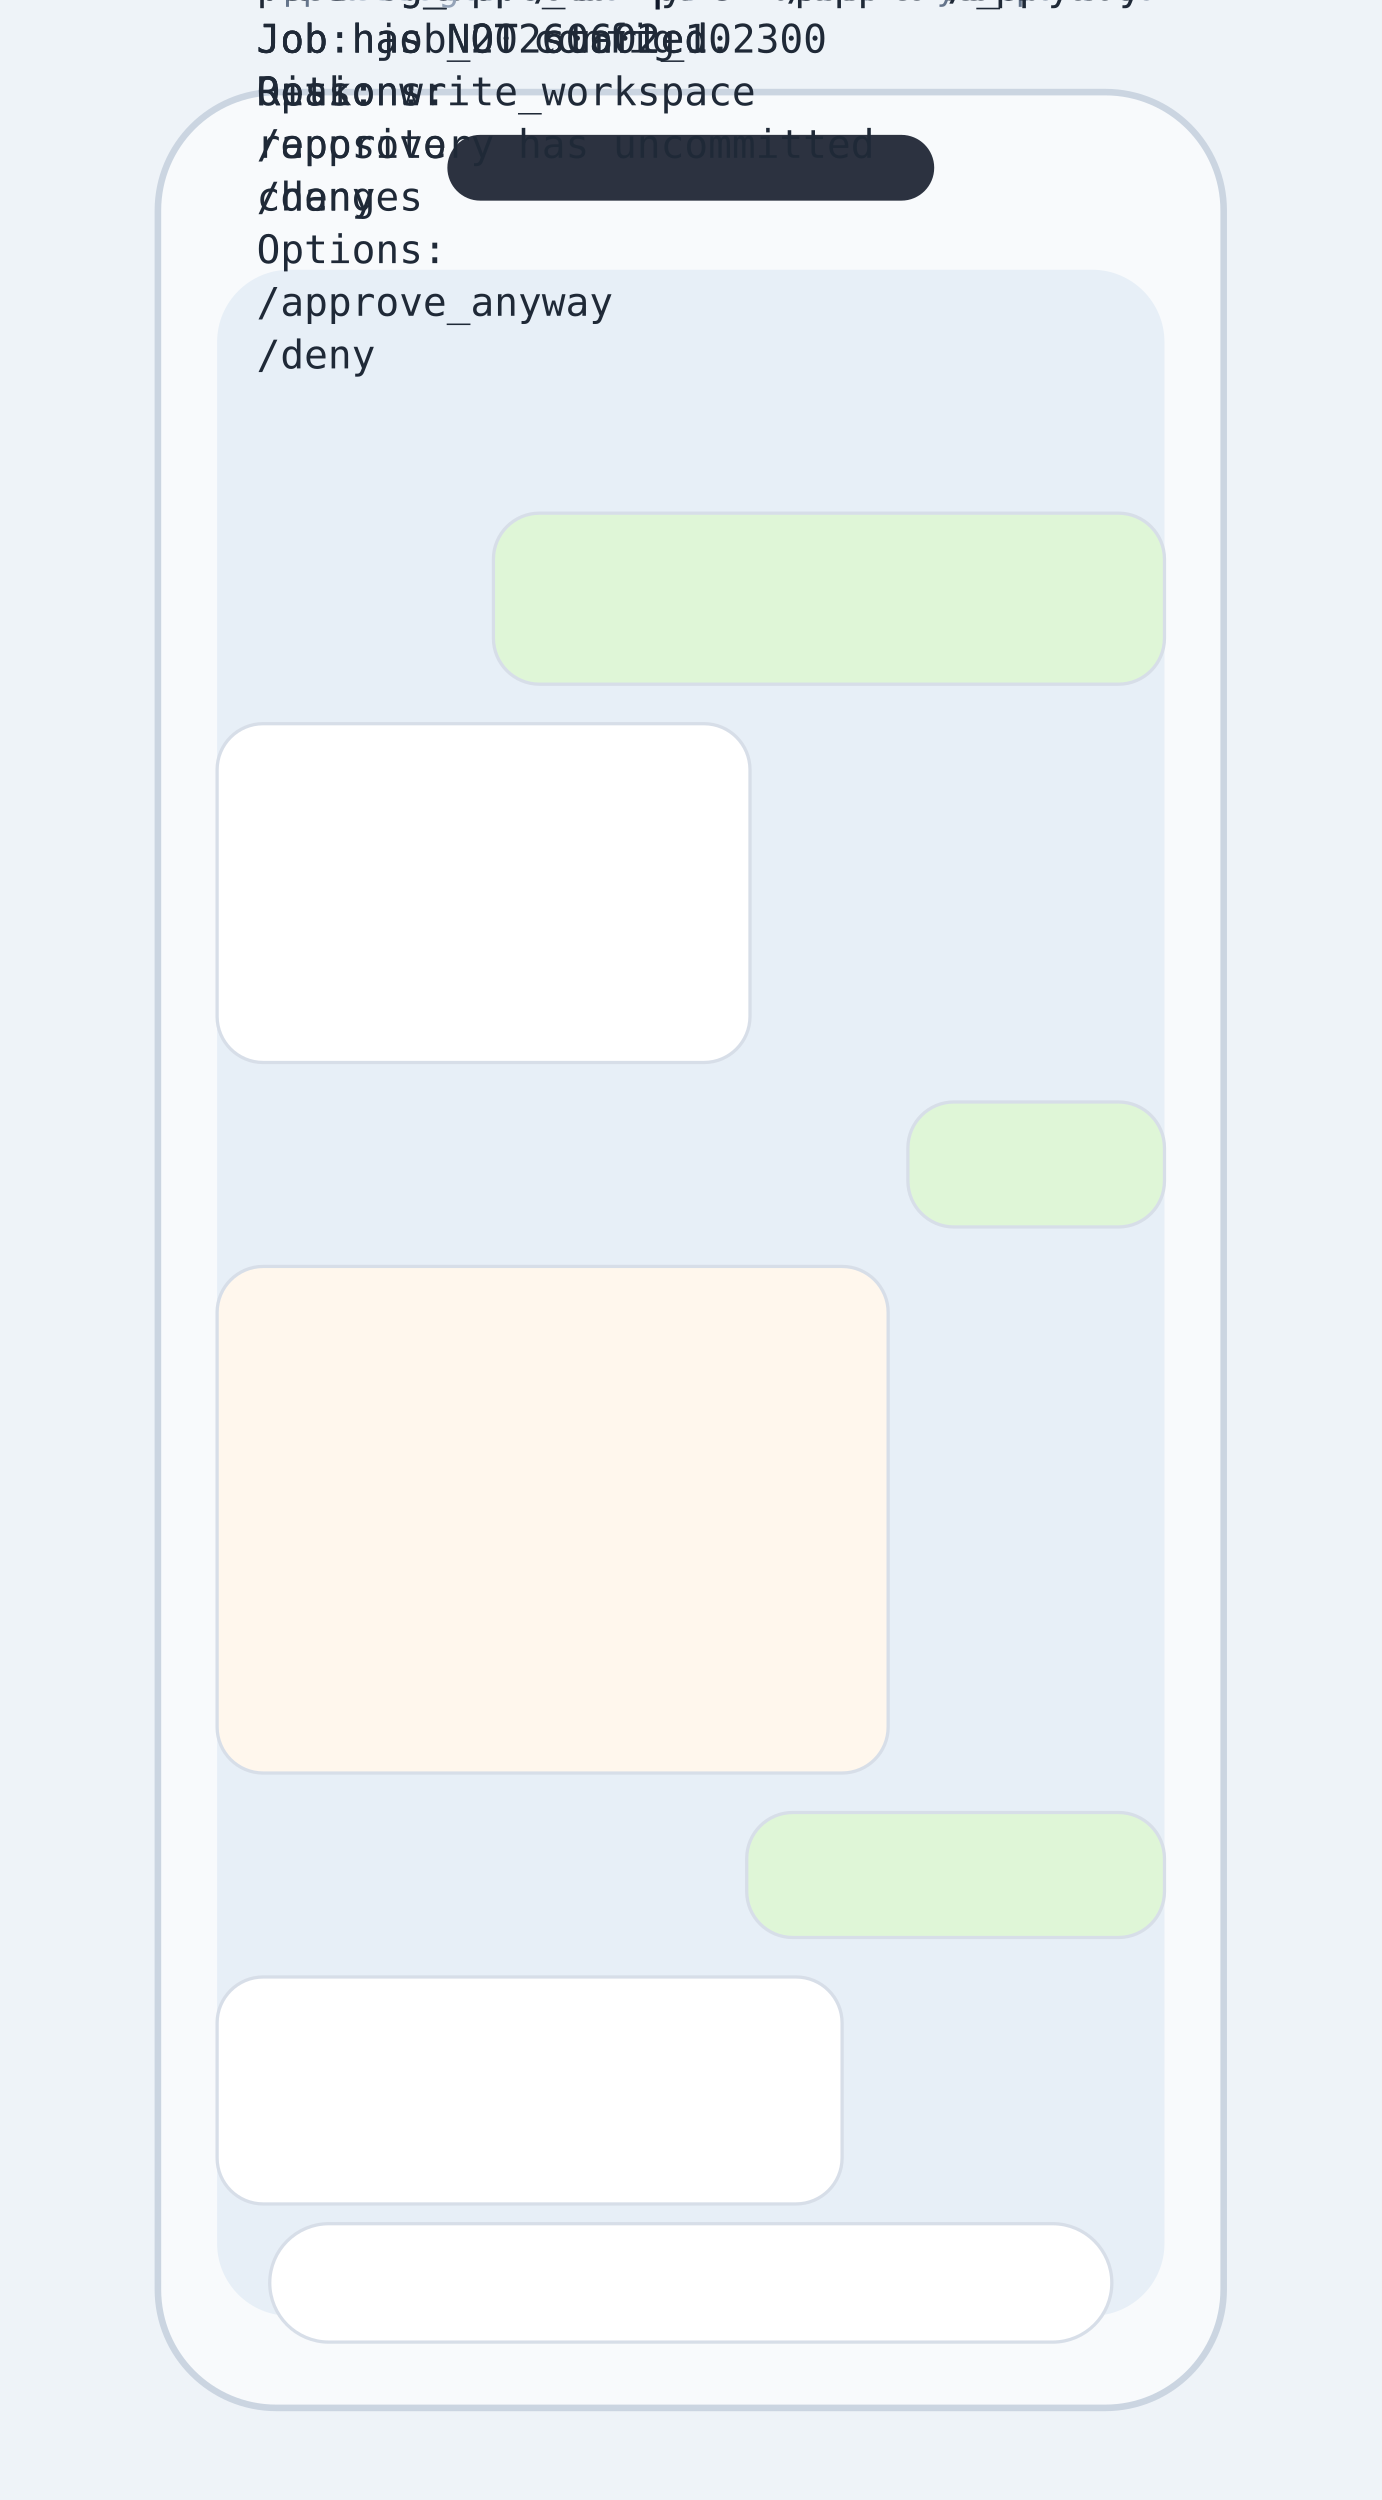
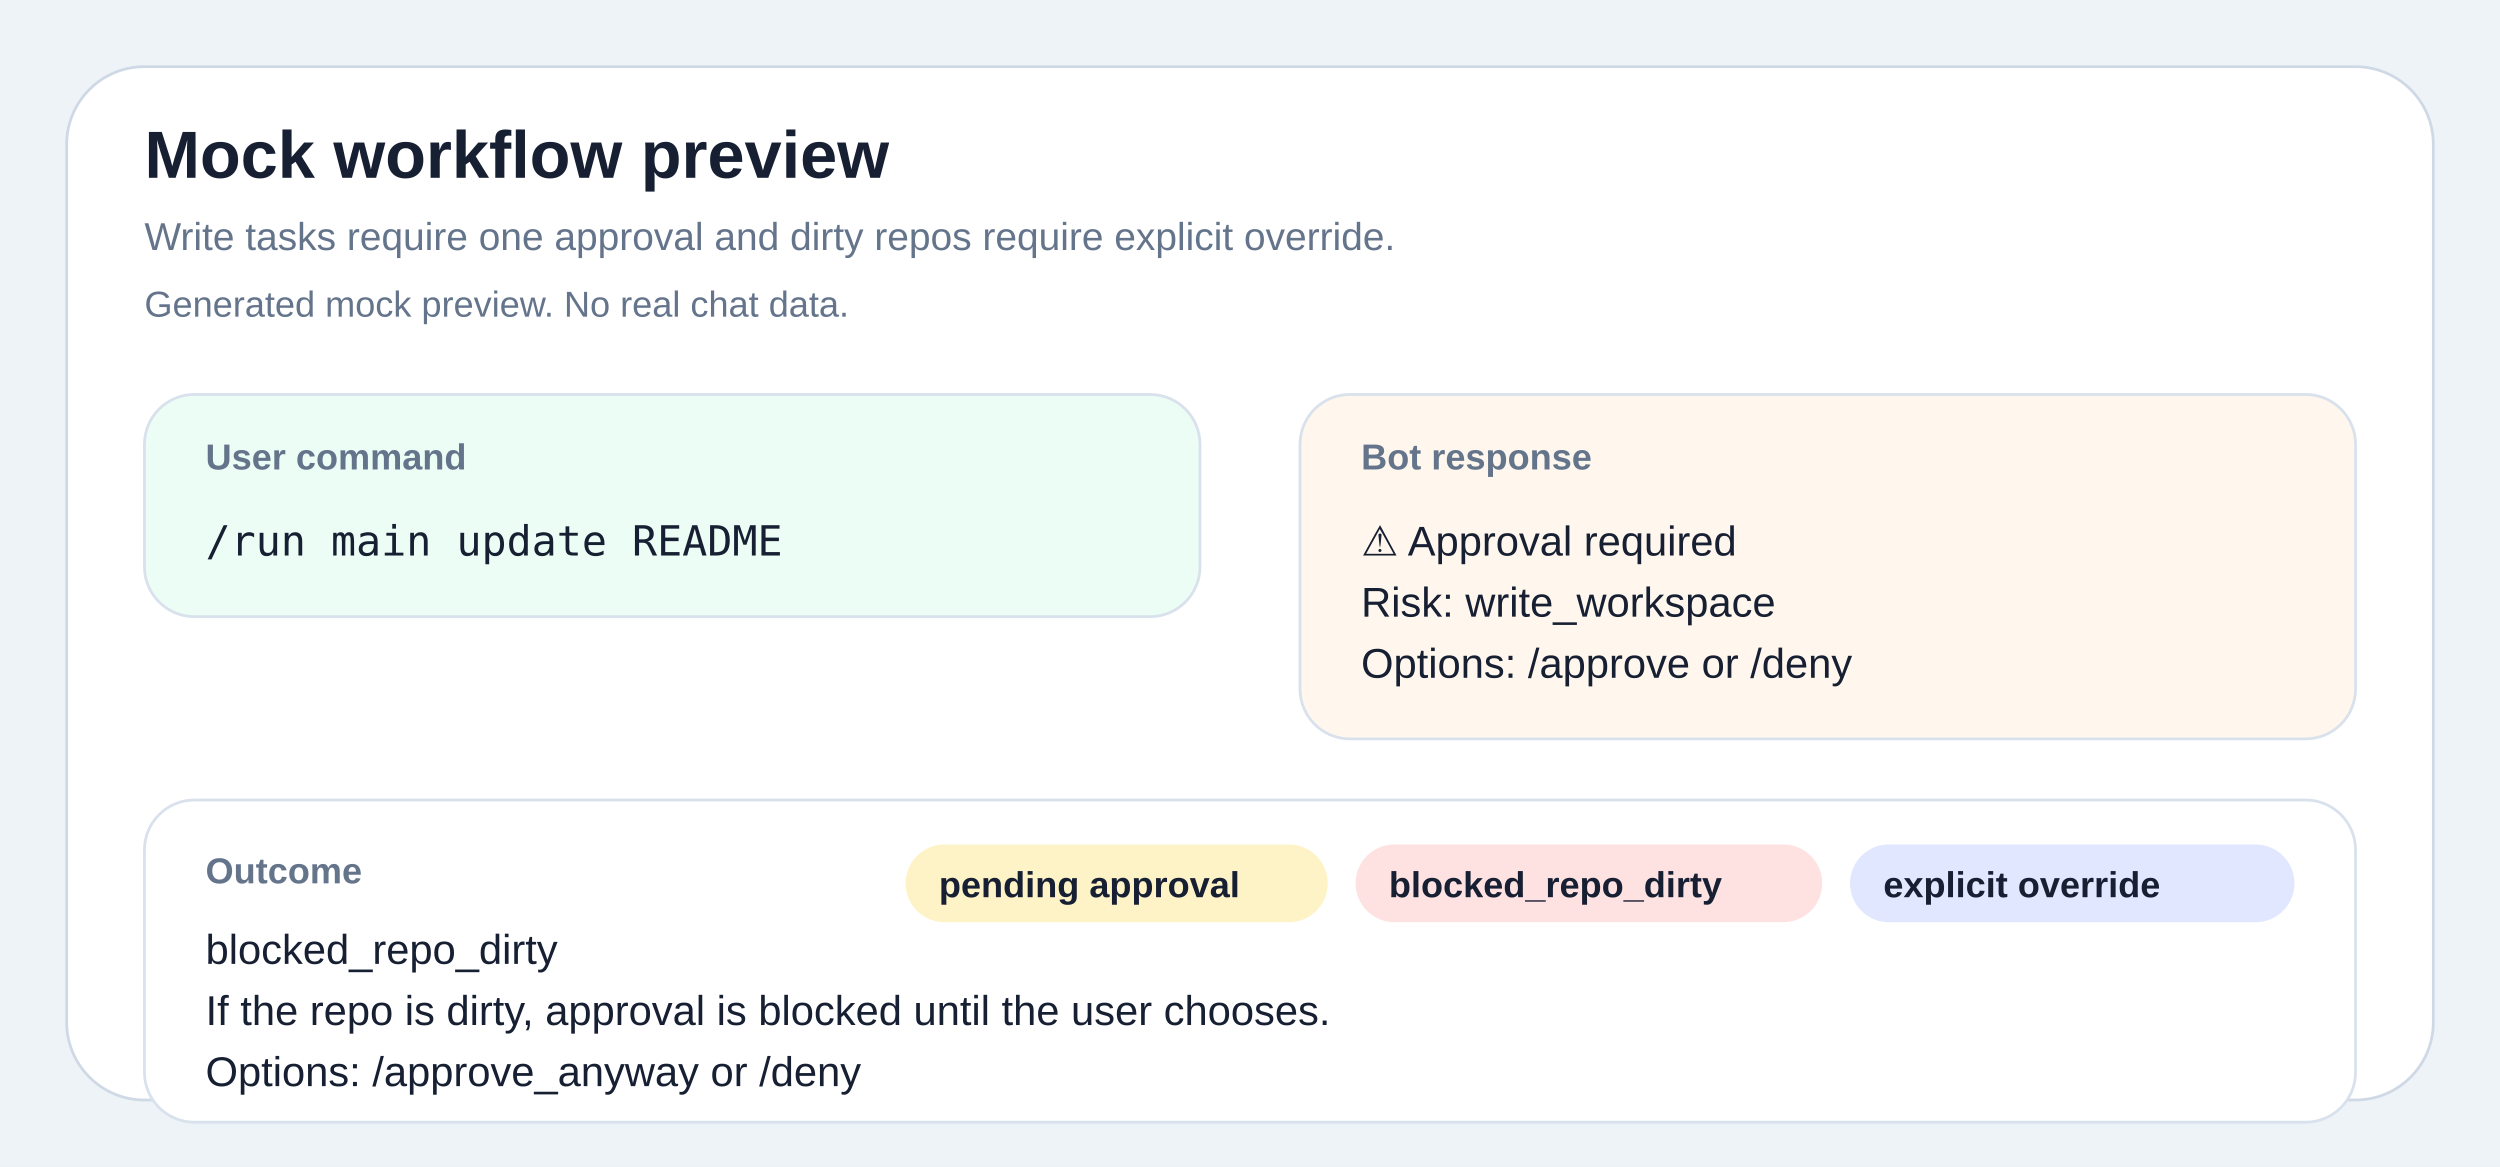
- <svg xmlns="http://www.w3.org/2000/svg" width="420" height="760" viewBox="0 0 420 760">
-   <rect width="100%" height="100%" fill="#eef3f8" />
-   <rect x="48" y="28" width="324" height="704" rx="36" fill="#f8fafc" stroke="#cbd5e1" stroke-width="2" />
-   <rect x="136" y="41" width="148" height="20" rx="10" fill="#111827" opacity="0.88" />
-   <rect x="66" y="82" width="288" height="622" rx="22" fill="#e7eff7" />
-   <text font-family="ui-monospace, SFMono-Regular, Menlo, Consolas, monospace" font-size="14" fill="#0f172a">
-     <tspan x="80" dy="0">Mock workflow preview</tspan>
-   </text>
-   <text font-family="ui-monospace, SFMono-Regular, Menlo, Consolas, monospace" font-size="10" fill="#64748b">
-     <tspan x="80" dy="0">Approval state machine with a dirty repo block</tspan>
-   </text>
-   <rect x="150" y="156" width="204" height="52" rx="14" fill="#dff6d7" stroke="#d7dee8" stroke-width="1" />
-   <text font-family="ui-monospace, SFMono-Regular, Menlo, Consolas, monospace" font-size="12" fill="#1f2937">
-     <tspan x="162" dy="0">/run main update benchmark</tspan>
-     <tspan x="162" dy="16">config</tspan>
-   </text>
-   <rect x="66" y="220" width="162" height="103" rx="14" fill="#ffffff" stroke="#d7dee8" stroke-width="1" />
-   <text font-family="ui-monospace, SFMono-Regular, Menlo, Consolas, monospace" font-size="12" fill="#1f2937">
-     <tspan x="78" dy="0">pending_approval</tspan>
-     <tspan x="78" dy="16">Job has NOT started.</tspan>
-     <tspan x="78" dy="16">Options:</tspan>
-     <tspan x="78" dy="16">/approve</tspan>
-     <tspan x="78" dy="16">/deny</tspan>
-   </text>
-   <rect x="276" y="335" width="78" height="38" rx="14" fill="#dff6d7" stroke="#d7dee8" stroke-width="1" />
-   <text font-family="ui-monospace, SFMono-Regular, Menlo, Consolas, monospace" font-size="12" fill="#1f2937">
-     <tspan x="288" dy="0">/approve</tspan>
-   </text>
-   <rect x="66" y="385" width="204" height="154" rx="14" fill="#fff7ed" stroke="#d7dee8" stroke-width="1" />
-   <text font-family="ui-monospace, SFMono-Regular, Menlo, Consolas, monospace" font-size="12" fill="#1f2937">
-     <tspan x="78" dy="0">blocked_repo_dirty</tspan>
-     <tspan x="78" dy="16">Job has NOT started.</tspan>
-     <tspan x="78" dy="16">Reason:</tspan>
-     <tspan x="78" dy="16">repository has uncommitted</tspan>
-     <tspan x="78" dy="16">changes</tspan>
-     <tspan x="78" dy="16">Options:</tspan>
-     <tspan x="78" dy="16">/approve_anyway</tspan>
-     <tspan x="78" dy="16">/deny</tspan>
-   </text>
-   <rect x="227" y="551" width="127" height="38" rx="14" fill="#dff6d7" stroke="#d7dee8" stroke-width="1" />
-   <text font-family="ui-monospace, SFMono-Regular, Menlo, Consolas, monospace" font-size="12" fill="#1f2937">
-     <tspan x="239" dy="0">/approve_anyway</tspan>
-   </text>
-   <rect x="66" y="601" width="190" height="69" rx="14" fill="#ffffff" stroke="#d7dee8" stroke-width="1" />
-   <text font-family="ui-monospace, SFMono-Regular, Menlo, Consolas, monospace" font-size="12" fill="#1f2937">
-     <tspan x="78" dy="0">running</tspan>
-     <tspan x="78" dy="16">Job: job_20260602_102300</tspan>
-     <tspan x="78" dy="16">Risk: write_workspace</tspan>
-   </text>
-   <rect x="82" y="676" width="256" height="36" rx="18" fill="#ffffff" stroke="#d7dee8" />
-   <text font-family="ui-monospace, SFMono-Regular, Menlo, Consolas, monospace" font-size="11" fill="#94a3b8">
-     <tspan x="100" dy="0">Message</tspan>
-   </text>
+ <svg xmlns="http://www.w3.org/2000/svg" width="900" height="420" viewBox="0 0 900 420" role="img" aria-label="Mock workflow preview">
+   <rect x="0" y="0" width="900" height="420" fill="#eef3f8" />
+   <rect x="24" y="24" width="852" height="372" rx="28" fill="#ffffff" stroke="#cfd9e6" stroke-width="1" />
+   <text x="52" y="64" font-family="Arial, Helvetica, sans-serif" font-size="24" font-weight="700" fill="#172033">Mock workflow preview</text>
+   <text x="52" y="90" font-family="Arial, Helvetica, sans-serif" font-size="14" fill="#64748b">Write tasks require one approval and dirty repos require explicit override.</text>
+   <text x="52" y="114" font-family="Arial, Helvetica, sans-serif" font-size="13" fill="#64748b">Generated mock preview. No real chat data.</text>
+   <rect x="52" y="142" width="380" height="80" rx="18" fill="#ecfdf5" stroke="#d8e1ec" stroke-width="1" />
+   <text x="74" y="169" font-family="Arial, Helvetica, sans-serif" font-size="13" font-weight="700" fill="#64748b">User command</text>
+   <text x="74" y="200" font-family="Consolas, Menlo, monospace" font-size="15" fill="#172033">/run main update README</text>
+   <rect x="468" y="142" width="380" height="124" rx="18" fill="#fff7ed" stroke="#d8e1ec" stroke-width="1" />
+   <text x="490" y="169" font-family="Arial, Helvetica, sans-serif" font-size="13" font-weight="700" fill="#64748b">Bot response</text>
+   <text x="490" y="200" font-family="Arial, Helvetica, sans-serif" font-size="15" fill="#172033">⚠️ Approval required</text>
+   <text x="490" y="222" font-family="Arial, Helvetica, sans-serif" font-size="15" fill="#172033">Risk: write_workspace</text>
+   <text x="490" y="244" font-family="Arial, Helvetica, sans-serif" font-size="15" fill="#172033">Options: /approve or /deny</text>
+   <rect x="52" y="288" width="796" height="116" rx="18" fill="#ffffff" stroke="#d8e1ec" stroke-width="1" />
+   <text x="74" y="318" font-family="Arial, Helvetica, sans-serif" font-size="13" font-weight="700" fill="#64748b">Outcome</text>
+   <text x="74" y="347" font-family="Arial, Helvetica, sans-serif" font-size="15" fill="#172033">blocked_repo_dirty</text>
+   <text x="74" y="369" font-family="Arial, Helvetica, sans-serif" font-size="15" fill="#172033">If the repo is dirty, approval is blocked until the user chooses.</text>
+   <text x="74" y="391" font-family="Arial, Helvetica, sans-serif" font-size="15" fill="#172033">Options: /approve_anyway or /deny</text>
+   <rect x="326" y="304" width="152" height="28" rx="14" fill="#fef3c7" stroke="none" stroke-width="1" />
+   <text x="338" y="323" font-family="Arial, Helvetica, sans-serif" font-size="13" font-weight="700" fill="#172033">pending approval</text>
+   <rect x="488" y="304" width="168" height="28" rx="14" fill="#fee2e2" stroke="none" stroke-width="1" />
+   <text x="500" y="323" font-family="Arial, Helvetica, sans-serif" font-size="13" font-weight="700" fill="#172033">blocked_repo_dirty</text>
+   <rect x="666" y="304" width="160" height="28" rx="14" fill="#e0e7ff" stroke="none" stroke-width="1" />
+   <text x="678" y="323" font-family="Arial, Helvetica, sans-serif" font-size="13" font-weight="700" fill="#172033">explicit override</text>
</svg>
